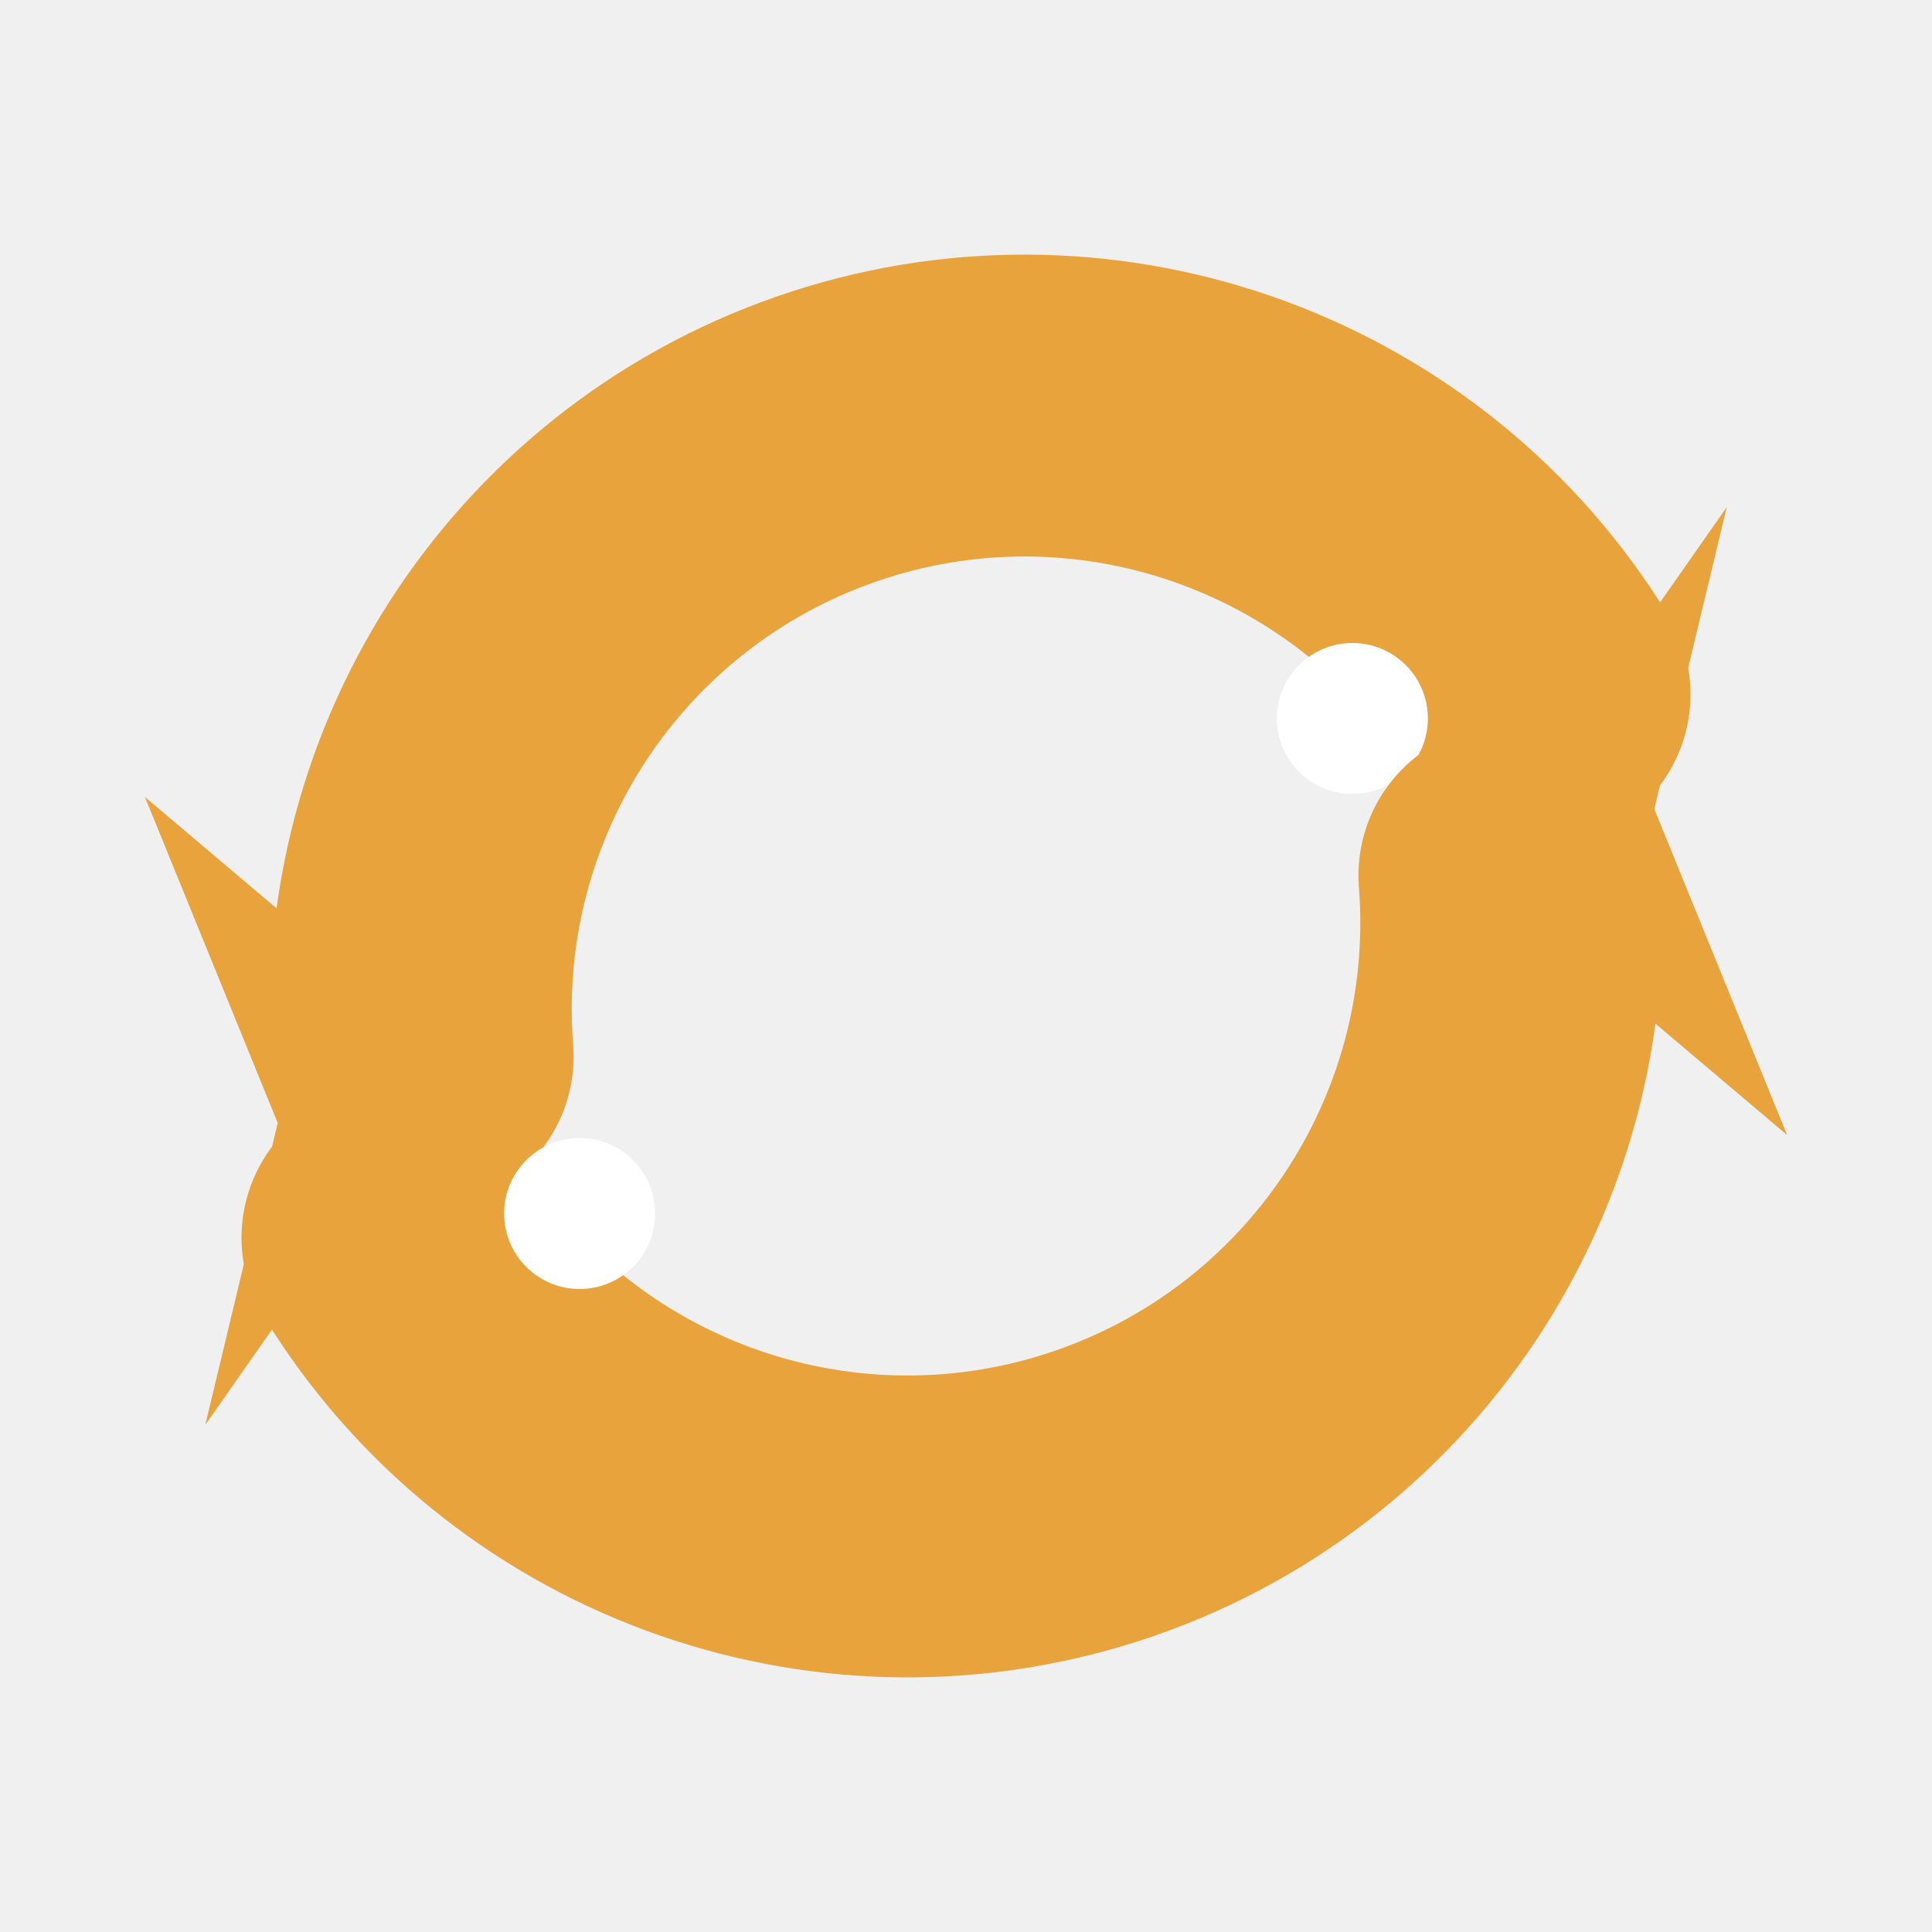
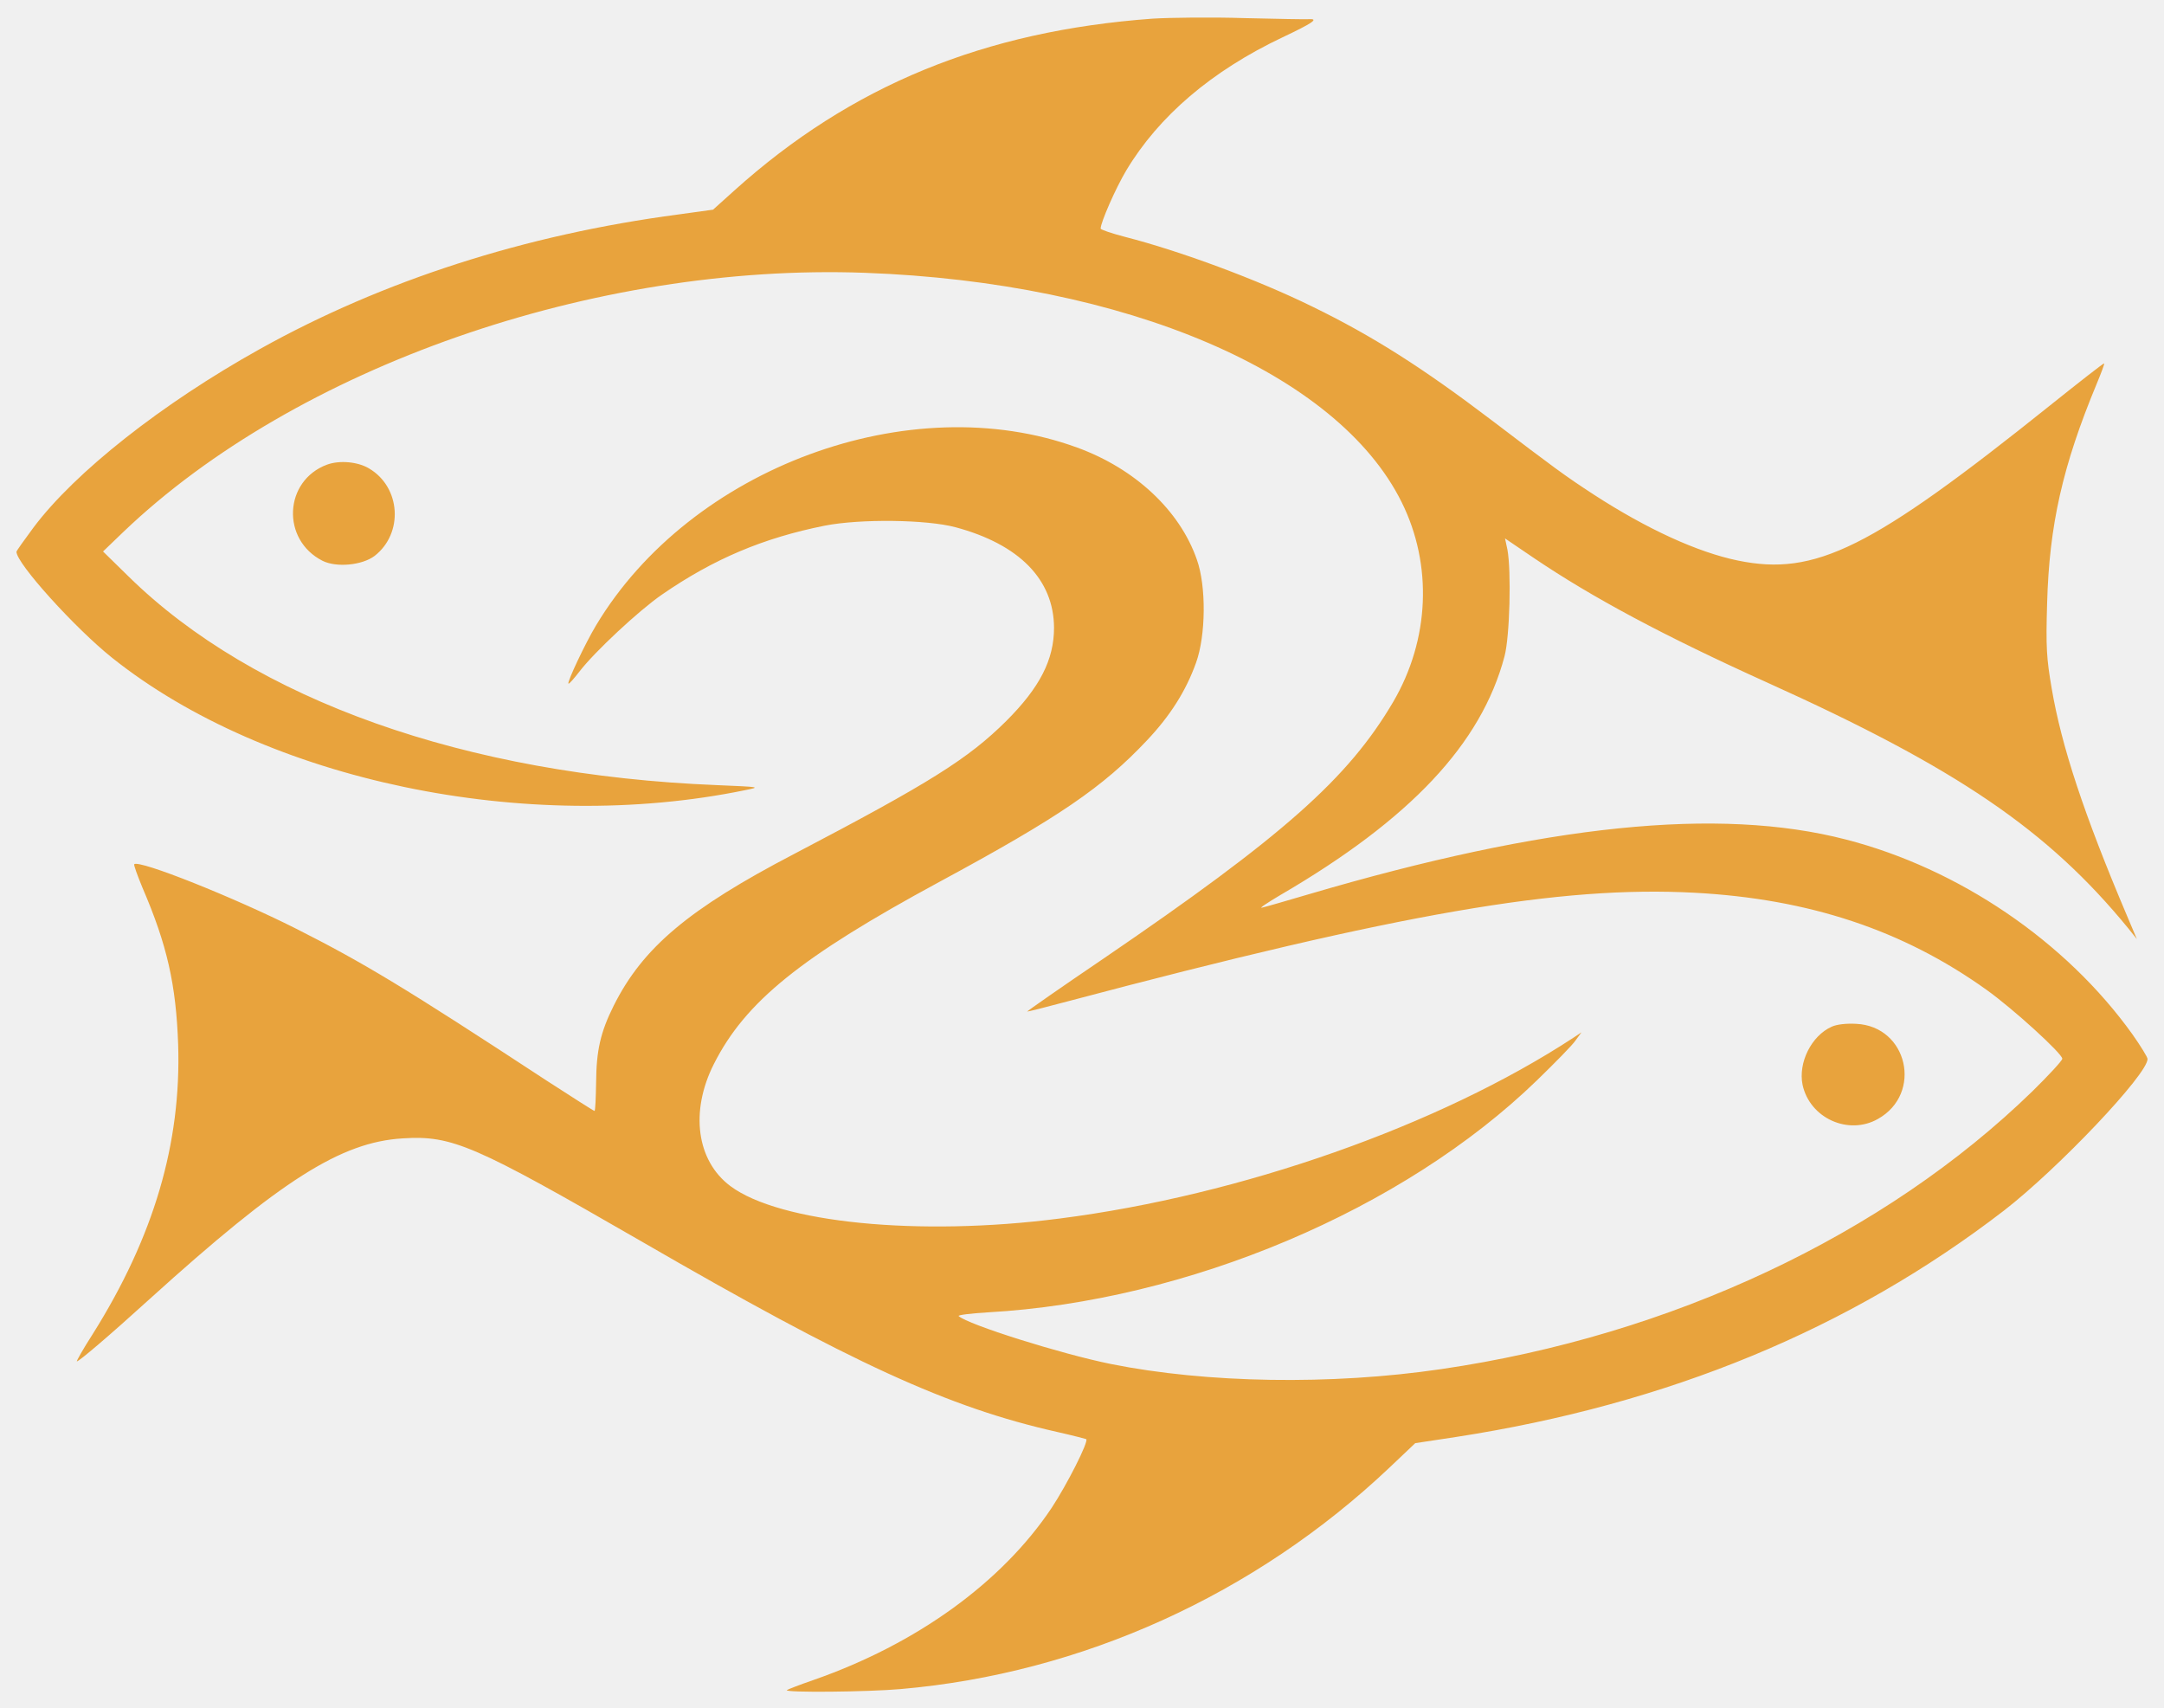
- <svg xmlns="http://www.w3.org/2000/svg" viewBox="0 0 32 32" width="128" height="128" fill="none">
-   <g stroke="#e8a33d" fill="#e8a33d">
-     <path d="M7 17.5 A10 10 0 0 1 25.5 11.5" stroke-width="5" stroke-linecap="round" fill="none" />
-     <path d="M7.6 17.6 L2.4 13.2 L4.6 18.6 L3.4 23.6 Z" stroke="none" />
-     <circle cx="22.4" cy="11.9" r="1.25" fill="#ffffff" stroke="none" />
-   </g>
-   <g stroke="#e8a33d" fill="#e8a33d" transform="rotate(180 16 16)">
-     <path d="M7 17.5 A10 10 0 0 1 25.5 11.5" stroke-width="5" stroke-linecap="round" fill="none" />
-     <path d="M7.6 17.6 L2.4 13.2 L4.6 18.6 L3.4 23.6 Z" stroke="none" />
-     <circle cx="22.4" cy="11.9" r="1.25" fill="#ffffff" stroke="none" />
-   </g>
+ <svg xmlns="http://www.w3.org/2000/svg" viewBox="226 307 812 641" width="512" height="404">
+   <path fill="#e8a33d" fill-rule="evenodd" d="M 658.5 314 C 595.3 318.6, 545.3 339.1, 501.5 378.5 L 493.5 385.7 480.5 387.5 C 422.9 395.1, 369.5 412.3, 323.4 438 C 286.6 458.5, 254 484.2, 238.4 505 C 234.9 509.7, 232 513.8, 232 514.1 C 232 518.5, 254 542.8, 267.9 553.9 C 325.8 600.1, 423.4 620.5, 505.5 603.6 C 511.5 602.4, 511.4 602.4, 494.9 601.7 C 400.5 597.9, 321.2 569.7, 274 523.3 L 264.5 514 272.2 506.6 C 336.9 444.8, 448.9 405.7, 550.5 409.4 C 648.7 413, 727.9 446.9, 752 495.5 C 763.7 519.1, 762.5 547.1, 748.8 570.5 C 731.9 599.2, 707.7 620.7, 639.8 667 C 624 677.7, 611.3 686.6, 611.4 686.7 C 611.5 686.8, 618.3 685.1, 626.5 682.9 C 751.7 649.7, 811.5 639.4, 862 642.1 C 904.9 644.4, 940.2 656.1, 971.5 678.5 C 981.6 685.7, 1000 702.5, 1000 704.4 C 1000 705.1, 994.9 710.6, 988.8 716.6 C 933.3 770.6, 853.1 808.3, 766.9 820.9 C 725.5 827, 678.8 826.2, 642.9 819 C 624.1 815.2, 589.2 804.2, 585.7 801 C 585.3 800.6, 590.2 800, 596.7 799.6 C 671.6 795.4, 752.7 761.1, 802.8 712.5 C 809.6 705.9, 816.2 699.2, 817.3 697.5 L 819.5 694.5 816.5 696.5 C 766.1 729.5, 691.7 755.7, 623.5 764.4 C 570.7 771.2, 518.5 766, 500 752.2 C 487.3 742.7, 484.8 724.2, 493.8 706.4 C 505.6 683, 526.4 666.2, 578.5 638 C 623.5 613.7, 639.8 602.5, 656.3 585 C 665.1 575.7, 671 566.4, 674.8 555.8 C 678.5 545.6, 678.7 527, 675.1 517 C 668.7 498.6, 651.9 482.9, 630.2 475 C 567.5 452.1, 485.1 482.5, 449.6 541.7 C 445.4 548.7, 438.7 563, 439.2 563.6 C 439.5 563.8, 441.3 561.7, 443.4 559 C 449 551.7, 465.6 536.2, 474.3 530.2 C 493.7 516.8, 512.4 508.9, 535.5 504.3 C 548.8 501.7, 573.7 502, 584.5 504.9 C 608.4 511.3, 621.4 524.5, 621.5 542.6 C 621.5 554.6, 616.2 565, 603.6 577.6 C 589.3 591.8, 575 600.8, 524 627.5 C 484.3 648.2, 467.1 662.7, 456.2 684.5 C 451.2 694.5, 449.7 701.4, 449.6 713.2 C 449.5 719.2, 449.3 724, 449 724 C 448.7 724, 440.6 718.8, 431 712.6 C 377.6 677.6, 362.5 668.5, 337 655.6 C 313.8 643.9, 278 629.6, 276.2 631.4 C 276 631.7, 277.4 635.6, 279.3 640.2 C 288.6 661.8, 291.9 676.6, 292.7 699 C 293.9 736.1, 283.6 771.2, 260.6 807.8 C 257 813.4, 254.4 818, 254.7 818 C 255.5 818, 266.7 808.5, 282 794.6 C 331.4 749.9, 353.8 735.7, 377 734.3 C 395.6 733.1, 403.9 736.8, 466.5 772.9 C 545.6 818.7, 581.8 835.3, 622.7 844.5 C 628.5 845.8, 633.4 847.1, 633.6 847.2 C 634.5 848.2, 626.4 864.2, 620.6 873 C 601.9 901, 569.9 924.1, 531.2 937.6 C 526 939.4, 521.6 941.1, 521.2 941.4 C 520.3 942.4, 551.7 942.1, 564 941 C 631.9 935.1, 697 905.6, 747.4 857.9 L 757.1 848.7 772.3 846.4 C 852 834.1, 920.3 805.9, 978.1 761.4 C 998.5 745.6, 1032 710.3, 1032 704.5 C 1032 703.8, 1029.4 699.6, 1026.3 695.2 C 1001.3 660.3, 961.1 633, 918.7 622.1 C 871.1 609.8, 806.3 616.4, 717 642.7 C 708.5 645.2, 700.6 647.5, 699.5 647.7 C 698.4 648, 701.5 645.9, 706.4 643 C 755.3 614.5, 781.9 586.2, 790.6 553.4 C 792.6 545.9, 793.2 521.3, 791.7 513.3 L 790.8 509.1 801.7 516.5 C 823.6 531.3, 850.3 545.6, 889 563.1 C 960.6 595.4, 994.6 618.6, 1024.8 655.5 L 1028 659.5 1024.4 651 C 1008.1 612.6, 999.7 587.1, 996 565.3 C 994.1 554.2, 993.8 550, 994.3 533.5 C 995.1 504.1, 1000.1 481.9, 1012.9 451.1 C 1014.6 447, 1015.9 443.6, 1015.7 443.4 C 1015.6 443.2, 1006.5 450.3, 995.5 459.1 C 928.2 513, 907.3 523.4, 878.2 517.4 C 863.1 514.3, 844.1 505.6, 824.2 492.7 C 813.3 485.6, 809.4 482.7, 786 464.9 C 759.8 445, 741.1 433.1, 718.3 422 C 697.7 411.9, 668.8 401.2, 648.1 395.9 C 643.1 394.6, 639 393.2, 639 392.8 C 639 390.5, 644.6 377.7, 648.6 371 C 660.8 350.6, 680.7 333.6, 707.3 321 C 718.5 315.7, 721 314, 717.3 314.2 C 716.3 314.3, 705.4 314.1, 693 313.8 C 680.6 313.4, 665.1 313.6, 658.5 314 M 348.6 481.4 C 332.4 487.4, 331.3 509.6, 346.9 517.5 C 352.1 520.1, 361.7 519.2, 366.4 515.7 C 377.4 507.2, 376.3 489.8, 364.3 482.8 C 360.1 480.3, 353.3 479.7, 348.6 481.4 M 913.4 692.4 C 905.8 695.8, 900.8 705.9, 902.5 714.2 C 905.2 726.7, 919.7 733.3, 930.8 727 C 947.7 717.5, 942 692.2, 922.6 691.3 C 918.9 691.1, 915.3 691.5, 913.4 692.4" />
</svg>
